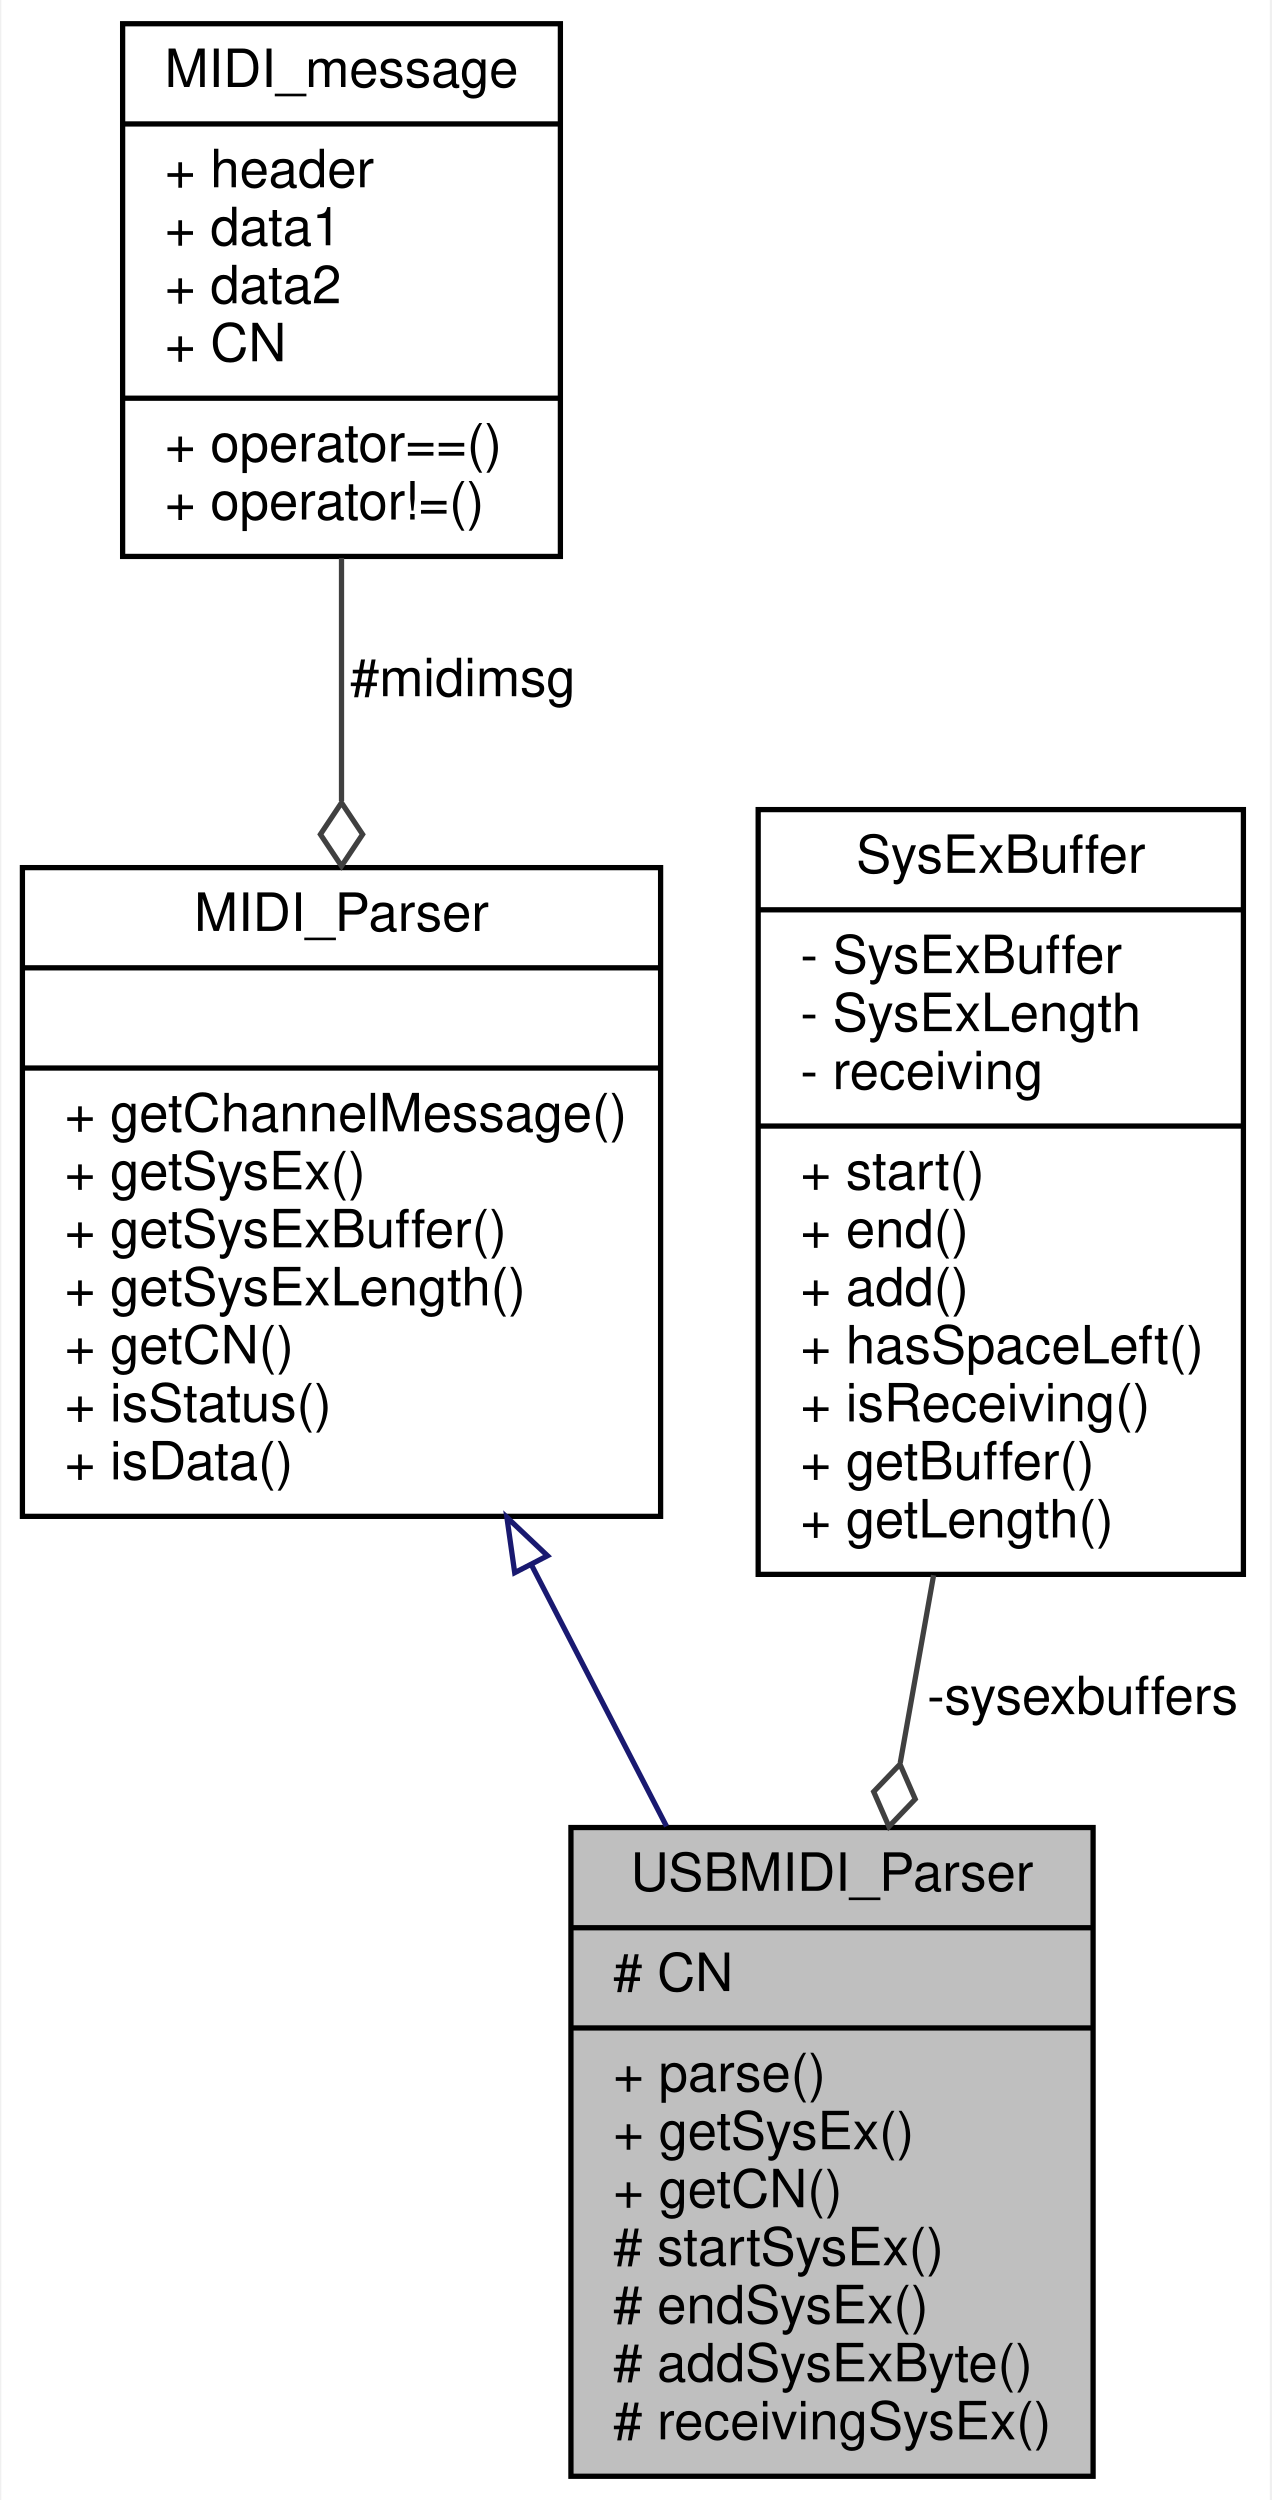
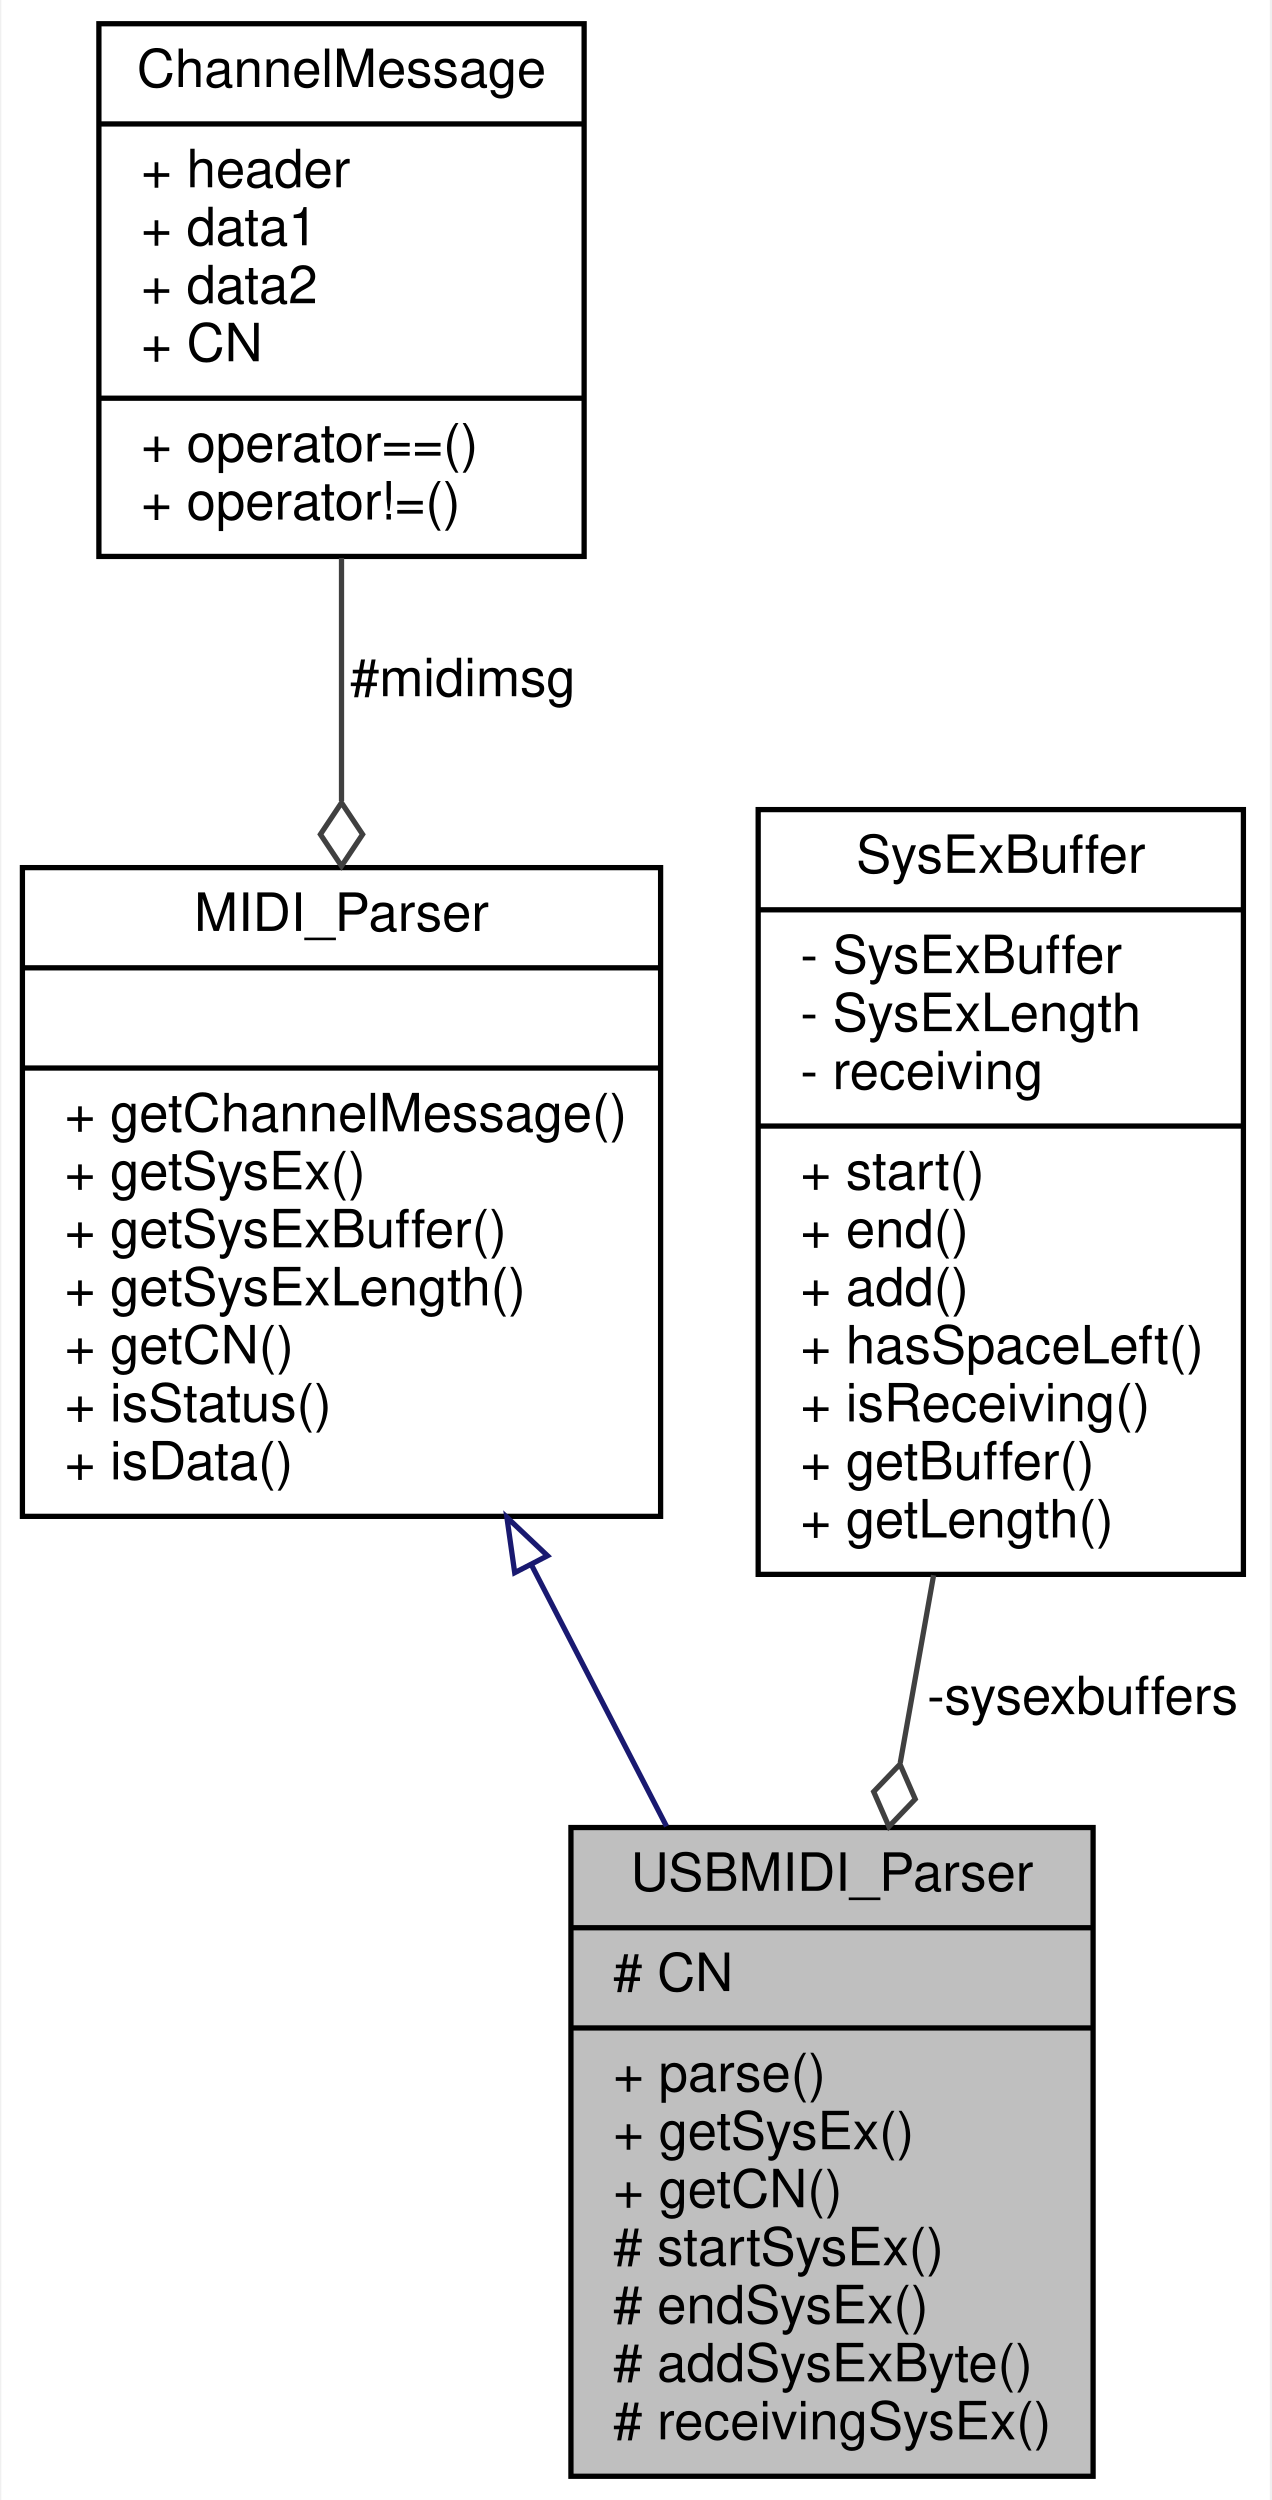
<svg xmlns="http://www.w3.org/2000/svg" xmlns:xlink="http://www.w3.org/1999/xlink" width="241pt" height="474pt" viewBox="0.00 0.00 240.50 474.00">
  <g id="graph0" class="graph" transform="scale(1 1) rotate(0) translate(4 470)">
    <polygon fill="white" stroke="none" points="-4,4 -4,-470 236.5,-470 236.5,4 -4,4" />
    <g id="node1" class="node">
      <g id="a_node1">
        <a xlink:title=" ">
          <polygon fill="#bfbfbf" stroke="black" points="104,-0.5 104,-123.5 203,-123.5 203,-0.5 104,-0.5" />
          <text text-anchor="middle" x="153.5" y="-111.5" font-family="Helvetica,sans-Serif" font-size="10.00">USBMIDI_Parser</text>
          <polyline fill="none" stroke="black" points="104,-104.5 203,-104.5 " />
          <text text-anchor="start" x="112" y="-92.5" font-family="Helvetica,sans-Serif" font-size="10.00"># CN</text>
          <polyline fill="none" stroke="black" points="104,-85.5 203,-85.5 " />
          <text text-anchor="start" x="112" y="-73.5" font-family="Helvetica,sans-Serif" font-size="10.00">+ parse()</text>
          <text text-anchor="start" x="112" y="-62.5" font-family="Helvetica,sans-Serif" font-size="10.00">+ getSysEx()</text>
          <text text-anchor="start" x="112" y="-51.5" font-family="Helvetica,sans-Serif" font-size="10.00">+ getCN()</text>
          <text text-anchor="start" x="112" y="-40.5" font-family="Helvetica,sans-Serif" font-size="10.00"># startSysEx()</text>
          <text text-anchor="start" x="112" y="-29.5" font-family="Helvetica,sans-Serif" font-size="10.00"># endSysEx()</text>
          <text text-anchor="start" x="112" y="-18.5" font-family="Helvetica,sans-Serif" font-size="10.00"># addSysExByte()</text>
          <text text-anchor="start" x="112" y="-7.5" font-family="Helvetica,sans-Serif" font-size="10.00"># receivingSysEx()</text>
        </a>
      </g>
    </g>
    <g id="node2" class="node">
      <g id="a_node2">
        <a xlink:href="../../df/d0c/classMIDI__Parser.html" target="_top" xlink:title=" ">
          <polygon fill="white" stroke="black" points="0,-182.5 0,-305.5 121,-305.5 121,-182.5 0,-182.5" />
          <text text-anchor="middle" x="60.5" y="-293.5" font-family="Helvetica,sans-Serif" font-size="10.00">MIDI_Parser</text>
          <polyline fill="none" stroke="black" points="0,-286.5 121,-286.5 " />
          <text text-anchor="middle" x="60.5" y="-274.5" font-family="Helvetica,sans-Serif" font-size="10.00"> </text>
          <polyline fill="none" stroke="black" points="0,-267.5 121,-267.5 " />
          <text text-anchor="start" x="8" y="-255.5" font-family="Helvetica,sans-Serif" font-size="10.00">+ getChannelMessage()</text>
          <text text-anchor="start" x="8" y="-244.5" font-family="Helvetica,sans-Serif" font-size="10.00">+ getSysEx()</text>
          <text text-anchor="start" x="8" y="-233.5" font-family="Helvetica,sans-Serif" font-size="10.00">+ getSysExBuffer()</text>
          <text text-anchor="start" x="8" y="-222.5" font-family="Helvetica,sans-Serif" font-size="10.00">+ getSysExLength()</text>
          <text text-anchor="start" x="8" y="-211.5" font-family="Helvetica,sans-Serif" font-size="10.00">+ getCN()</text>
          <text text-anchor="start" x="8" y="-200.5" font-family="Helvetica,sans-Serif" font-size="10.00">+ isStatus()</text>
          <text text-anchor="start" x="8" y="-189.5" font-family="Helvetica,sans-Serif" font-size="10.00">+ isData()</text>
        </a>
      </g>
    </g>
    <g id="edge1" class="edge">
      <path fill="none" stroke="midnightblue" d="M96.494,-173.334C104.948,-156.972 113.89,-139.665 122.122,-123.731" />
      <polygon fill="none" stroke="midnightblue" points="93.337,-171.82 91.856,-182.311 99.556,-175.033 93.337,-171.82" />
    </g>
    <g id="node3" class="node">
      <g id="a_node3">
-         <a xlink:href="../../de/df8/structMIDI__message.html" target="_top" xlink:title=" ">
-           <polygon fill="white" stroke="black" points="19,-364.5 19,-465.5 102,-465.5 102,-364.5 19,-364.5" />
-           <text text-anchor="middle" x="60.5" y="-453.5" font-family="Helvetica,sans-Serif" font-size="10.00">MIDI_message</text>
-           <polyline fill="none" stroke="black" points="19,-446.5 102,-446.5 " />
-           <text text-anchor="start" x="27" y="-434.5" font-family="Helvetica,sans-Serif" font-size="10.00">+ header</text>
-           <text text-anchor="start" x="27" y="-423.5" font-family="Helvetica,sans-Serif" font-size="10.00">+ data1</text>
-           <text text-anchor="start" x="27" y="-412.5" font-family="Helvetica,sans-Serif" font-size="10.00">+ data2</text>
-           <text text-anchor="start" x="27" y="-401.5" font-family="Helvetica,sans-Serif" font-size="10.00">+ CN</text>
-           <polyline fill="none" stroke="black" points="19,-394.5 102,-394.5 " />
-           <text text-anchor="start" x="27" y="-382.5" font-family="Helvetica,sans-Serif" font-size="10.00">+ operator==()</text>
-           <text text-anchor="start" x="27" y="-371.5" font-family="Helvetica,sans-Serif" font-size="10.00">+ operator!=()</text>
+         <a xlink:href="../../d7/d3f/structChannelMessage.html" target="_top" xlink:title=" ">
+           <polygon fill="white" stroke="black" points="14.5,-364.5 14.5,-465.5 106.5,-465.5 106.5,-364.5 14.5,-364.5" />
+           <text text-anchor="middle" x="60.5" y="-453.5" font-family="Helvetica,sans-Serif" font-size="10.00">ChannelMessage</text>
+           <polyline fill="none" stroke="black" points="14.5,-446.5 106.5,-446.5 " />
+           <text text-anchor="start" x="22.5" y="-434.5" font-family="Helvetica,sans-Serif" font-size="10.00">+ header</text>
+           <text text-anchor="start" x="22.5" y="-423.5" font-family="Helvetica,sans-Serif" font-size="10.00">+ data1</text>
+           <text text-anchor="start" x="22.5" y="-412.5" font-family="Helvetica,sans-Serif" font-size="10.00">+ data2</text>
+           <text text-anchor="start" x="22.5" y="-401.5" font-family="Helvetica,sans-Serif" font-size="10.00">+ CN</text>
+           <polyline fill="none" stroke="black" points="14.5,-394.5 106.5,-394.5 " />
+           <text text-anchor="start" x="22.5" y="-382.5" font-family="Helvetica,sans-Serif" font-size="10.00">+ operator==()</text>
+           <text text-anchor="start" x="22.5" y="-371.5" font-family="Helvetica,sans-Serif" font-size="10.00">+ operator!=()</text>
        </a>
      </g>
    </g>
    <g id="edge2" class="edge">
      <path fill="none" stroke="#404040" d="M60.5,-364.208C60.5,-349.765 60.5,-333.684 60.5,-318.127" />
      <polygon fill="none" stroke="#404040" points="60.5,-317.804 56.5,-311.804 60.5,-305.804 64.5,-311.804 60.5,-317.804" />
      <text text-anchor="middle" x="83.5" y="-338" font-family="Helvetica,sans-Serif" font-size="10.00"> #midimsg</text>
    </g>
    <g id="node4" class="node">
      <g id="a_node4">
        <a xlink:href="../../d1/db1/classSysExBuffer.html" target="_top" xlink:title=" ">
          <polygon fill="white" stroke="black" points="139.5,-171.5 139.5,-316.5 231.5,-316.5 231.5,-171.5 139.5,-171.5" />
          <text text-anchor="middle" x="185.5" y="-304.5" font-family="Helvetica,sans-Serif" font-size="10.00">SysExBuffer</text>
          <polyline fill="none" stroke="black" points="139.5,-297.5 231.5,-297.5 " />
          <text text-anchor="start" x="147.5" y="-285.5" font-family="Helvetica,sans-Serif" font-size="10.00">- SysExBuffer</text>
          <text text-anchor="start" x="147.5" y="-274.5" font-family="Helvetica,sans-Serif" font-size="10.00">- SysExLength</text>
          <text text-anchor="start" x="147.5" y="-263.5" font-family="Helvetica,sans-Serif" font-size="10.00">- receiving</text>
          <polyline fill="none" stroke="black" points="139.5,-256.5 231.5,-256.5 " />
          <text text-anchor="start" x="147.5" y="-244.5" font-family="Helvetica,sans-Serif" font-size="10.00">+ start()</text>
          <text text-anchor="start" x="147.5" y="-233.5" font-family="Helvetica,sans-Serif" font-size="10.00">+ end()</text>
          <text text-anchor="start" x="147.5" y="-222.5" font-family="Helvetica,sans-Serif" font-size="10.00">+ add()</text>
          <text text-anchor="start" x="147.5" y="-211.5" font-family="Helvetica,sans-Serif" font-size="10.00">+ hasSpaceLeft()</text>
          <text text-anchor="start" x="147.5" y="-200.5" font-family="Helvetica,sans-Serif" font-size="10.00">+ isReceiving()</text>
          <text text-anchor="start" x="147.5" y="-189.5" font-family="Helvetica,sans-Serif" font-size="10.00">+ getBuffer()</text>
          <text text-anchor="start" x="147.5" y="-178.5" font-family="Helvetica,sans-Serif" font-size="10.00">+ getLength()</text>
        </a>
      </g>
    </g>
    <g id="edge3" class="edge">
      <path fill="none" stroke="#404040" d="M172.761,-171.342C170.678,-159.627 168.519,-147.479 166.431,-135.738" />
      <polygon fill="none" stroke="#404040" points="166.389,-135.501 161.401,-130.293 164.289,-123.686 169.277,-128.893 166.389,-135.501" />
      <text text-anchor="middle" x="201" y="-145" font-family="Helvetica,sans-Serif" font-size="10.00"> -sysexbuffers</text>
    </g>
  </g>
</svg>
